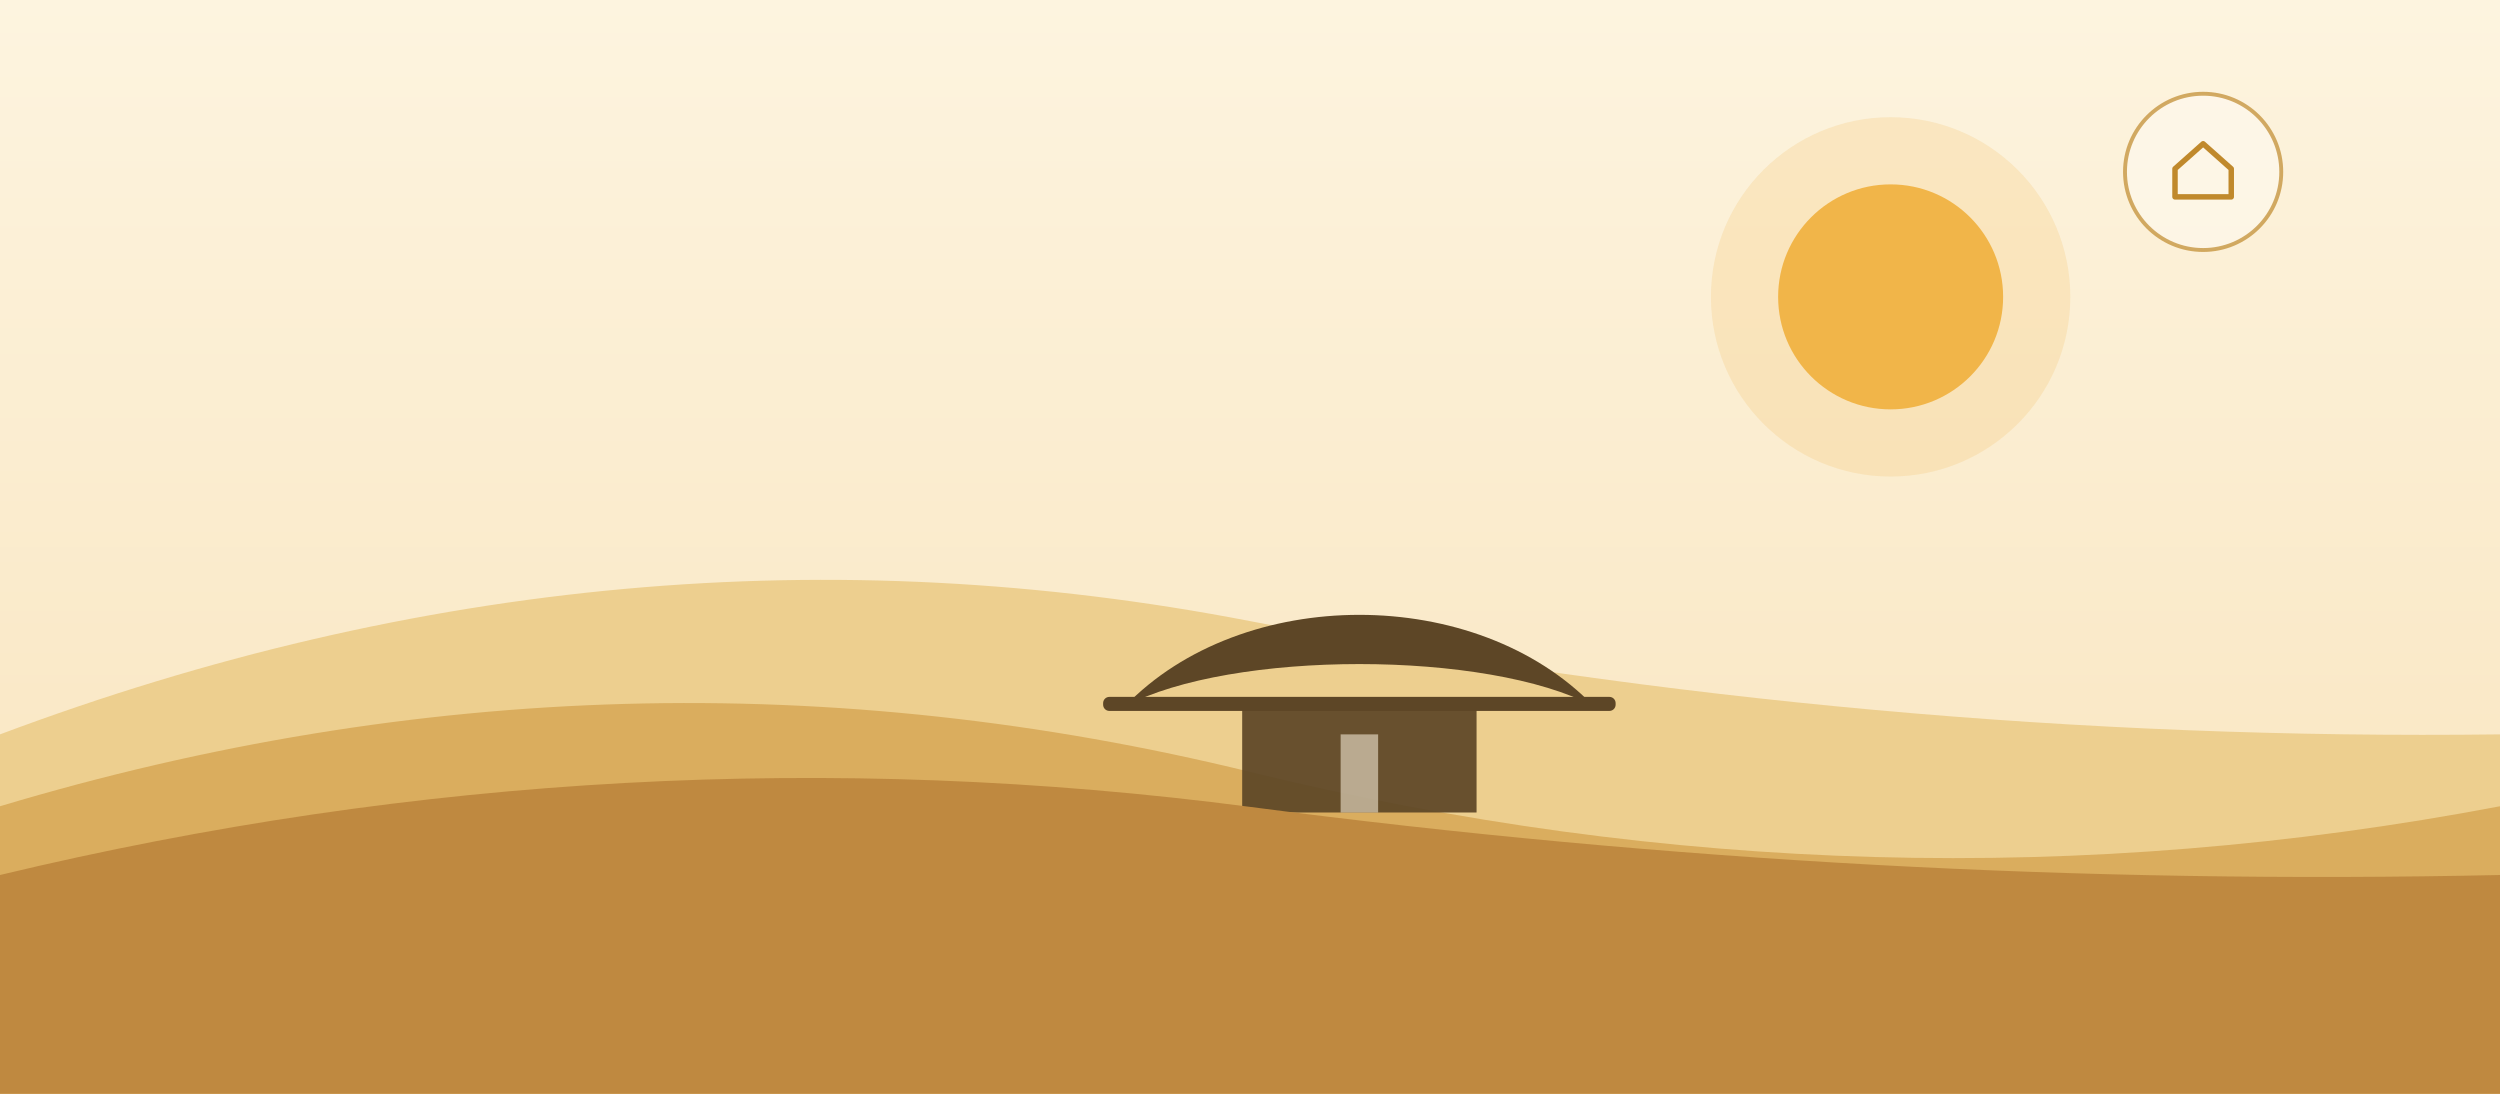
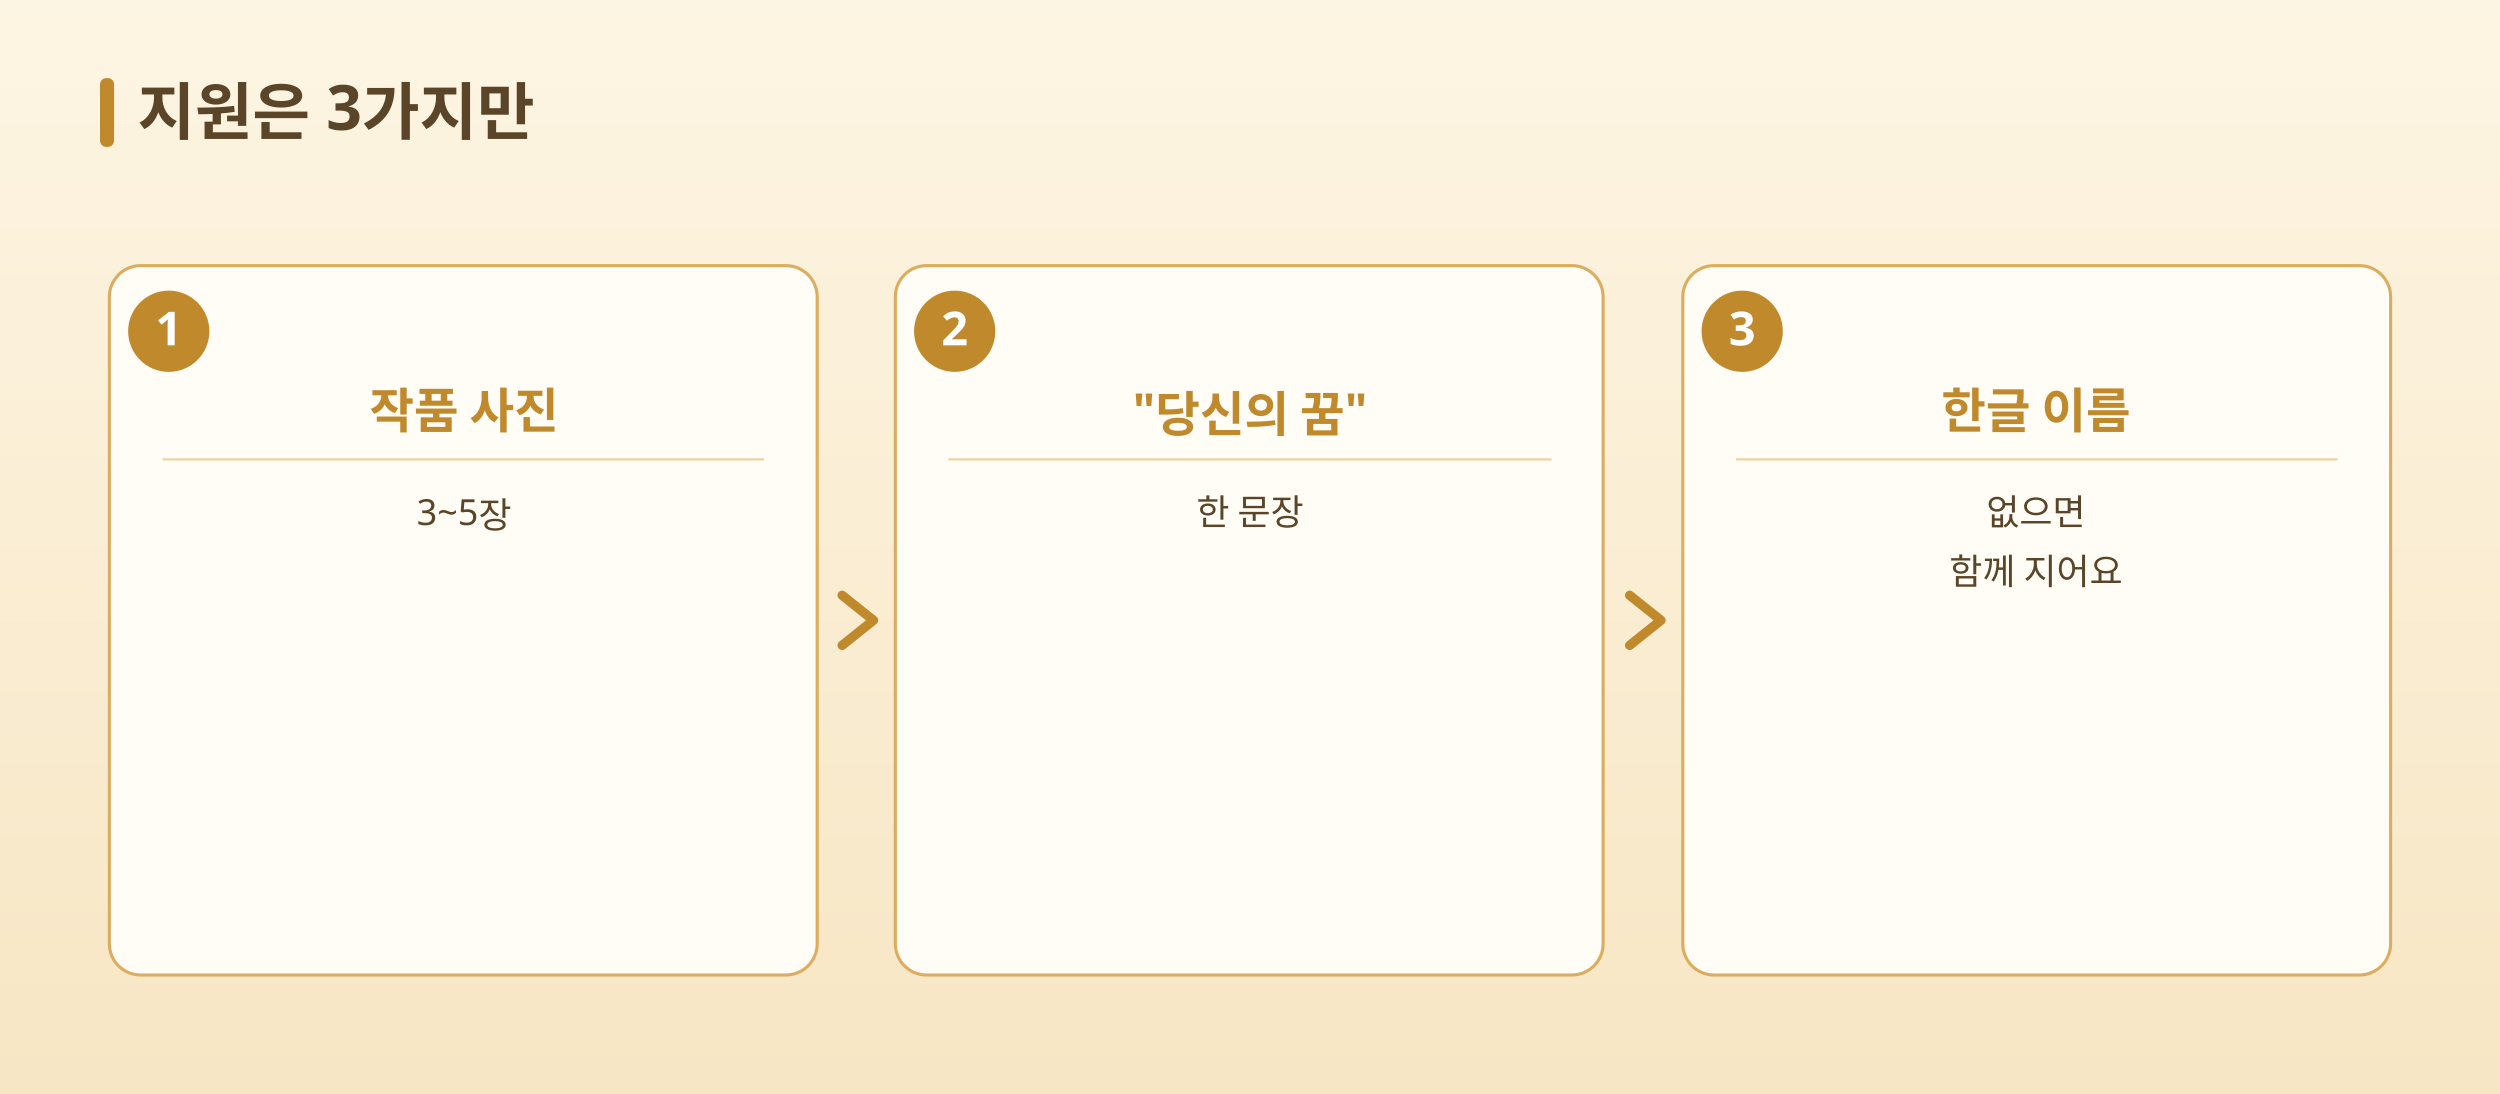
- <svg xmlns="http://www.w3.org/2000/svg" viewBox="0 0 1600 700" role="img" aria-label="헐버트 문서 일러스트">
+ <svg xmlns="http://www.w3.org/2000/svg" viewBox="0 0 1600 700" role="img" aria-label="지원은 3가지만">
  <defs>
-     <linearGradient id="sky" x1="0" y1="0" x2="0" y2="1">
-       <stop offset="0" stop-color="#fdf4df" />
-       <stop offset="1" stop-color="#f8e3bb" />
+     <linearGradient id="bg" x1="0" y1="0" x2="0" y2="1">
+       <stop offset="0" stop-color="#fdf5e3" />
+       <stop offset="1" stop-color="#f7e6c4" />
    </linearGradient>
  </defs>
-   <rect width="1600" height="700" fill="url(#sky)" />
-   <circle cx="1210" cy="190" r="115" fill="#f1b549" fill-opacity=".18" />
-   <circle cx="1210" cy="190" r="72" fill="#f1b549" />
-   <path d="M0,470 Q400,320 800,397.5 T1600,470 L1600,700 L0,700 Z" fill="#edcf8f" />
-   <path d="M0,516 Q400,396 800,494.0 T1600,516 L1600,700 L0,700 Z" fill="#daad5e" />
-   <rect x="795" y="452" width="150" height="68" fill="#5d4626" fill-opacity=".92" />
-   <rect x="858" y="470" width="24" height="50" fill="#fdf4df" fill-opacity=".55" />
-   <path d="M720,452 C795,374 945,374 1020,452 C952,416 788,416 720,452 Z" fill="#5d4626" />
-   <rect x="706" y="446" width="328" height="9" rx="4" fill="#5d4626" />
-   <path d="M0,560 Q400,464 800,516.4 T1600,560 L1600,700 L0,700 Z" fill="#bf8940" />
-   <circle cx="1410" cy="110" r="50" fill="#fff" fill-opacity=".34" />
-   <circle cx="1410" cy="110" r="50" fill="none" stroke="#c0892c" stroke-width="2.5" stroke-opacity=".7" />
-   <path d="M1392,126 V108 L1410,92 L1428,108 V126 Z" fill="none" stroke="#c0892c" stroke-width="3.5" stroke-linejoin="round" />
+   <rect width="1600" height="700" fill="url(#bg)" />
+   <rect x="64" y="50" width="9" height="44" rx="4" fill="#c0892c" />
+   <text x="88" y="86" font-family="Pretendard,'Apple SD Gothic Neo','Malgun Gothic',sans-serif" font-size="40" font-weight="800" fill="#5a4528" text-anchor="start">지원은 3가지만</text>
+   <rect x="70" y="170" width="453" height="454" rx="20" fill="#fffdf6" stroke="#dcad5e" stroke-width="2" />
+   <circle cx="108" cy="212" r="26" fill="#c0892c" />
+   <text x="108" y="221" font-family="Pretendard,'Apple SD Gothic Neo','Malgun Gothic',sans-serif" font-size="30" font-weight="800" fill="#fff" text-anchor="middle">1</text>
+   <text x="297" y="274" font-family="Pretendard,'Apple SD Gothic Neo','Malgun Gothic',sans-serif" font-size="31" font-weight="800" fill="#c0892c" text-anchor="middle">작품 사진</text>
+   <line x1="104" y1="294" x2="489" y2="294" stroke="#dcad5e" stroke-width="1.5" stroke-opacity=".5" />
+   <text x="297" y="336" font-family="Pretendard,'Apple SD Gothic Neo','Malgun Gothic',sans-serif" font-size="23" font-weight="400" fill="#5a4528" text-anchor="middle">3~5장</text>
+   <path d="M539,381 L559,397 L539,413" fill="none" stroke="#c0892c" stroke-width="6" stroke-linecap="round" stroke-linejoin="round" />
+   <rect x="573" y="170" width="453" height="454" rx="20" fill="#fffdf6" stroke="#dcad5e" stroke-width="2" />
+   <circle cx="611" cy="212" r="26" fill="#c0892c" />
+   <text x="611" y="221" font-family="Pretendard,'Apple SD Gothic Neo','Malgun Gothic',sans-serif" font-size="30" font-weight="800" fill="#fff" text-anchor="middle">2</text>
+   <text x="800" y="274" font-family="Pretendard,'Apple SD Gothic Neo','Malgun Gothic',sans-serif" font-size="31" font-weight="800" fill="#c0892c" text-anchor="middle">"당신의 꿈"</text>
+   <line x1="607" y1="294" x2="993" y2="294" stroke="#dcad5e" stroke-width="1.5" stroke-opacity=".5" />
+   <text x="800" y="336" font-family="Pretendard,'Apple SD Gothic Neo','Malgun Gothic',sans-serif" font-size="23" font-weight="400" fill="#5a4528" text-anchor="middle">한 문장</text>
+   <path d="M1043,381 L1063,397 L1043,413" fill="none" stroke="#c0892c" stroke-width="6" stroke-linecap="round" stroke-linejoin="round" />
+   <rect x="1077" y="170" width="453" height="454" rx="20" fill="#fffdf6" stroke="#dcad5e" stroke-width="2" />
+   <circle cx="1115" cy="212" r="26" fill="#c0892c" />
+   <text x="1115" y="221" font-family="Pretendard,'Apple SD Gothic Neo','Malgun Gothic',sans-serif" font-size="30" font-weight="800" fill="#fff" text-anchor="middle">3</text>
+   <text x="1303" y="274" font-family="Pretendard,'Apple SD Gothic Neo','Malgun Gothic',sans-serif" font-size="31" font-weight="800" fill="#c0892c" text-anchor="middle">한글 이름</text>
+   <line x1="1111" y1="294" x2="1496" y2="294" stroke="#dcad5e" stroke-width="1.5" stroke-opacity=".5" />
+   <text x="1303" y="336" font-family="Pretendard,'Apple SD Gothic Neo','Malgun Gothic',sans-serif" font-size="23" font-weight="400" fill="#5a4528" text-anchor="middle">없으면</text>
+   <text x="1303" y="374" font-family="Pretendard,'Apple SD Gothic Neo','Malgun Gothic',sans-serif" font-size="23" font-weight="400" fill="#5a4528" text-anchor="middle">함께 지어요</text>
</svg>
